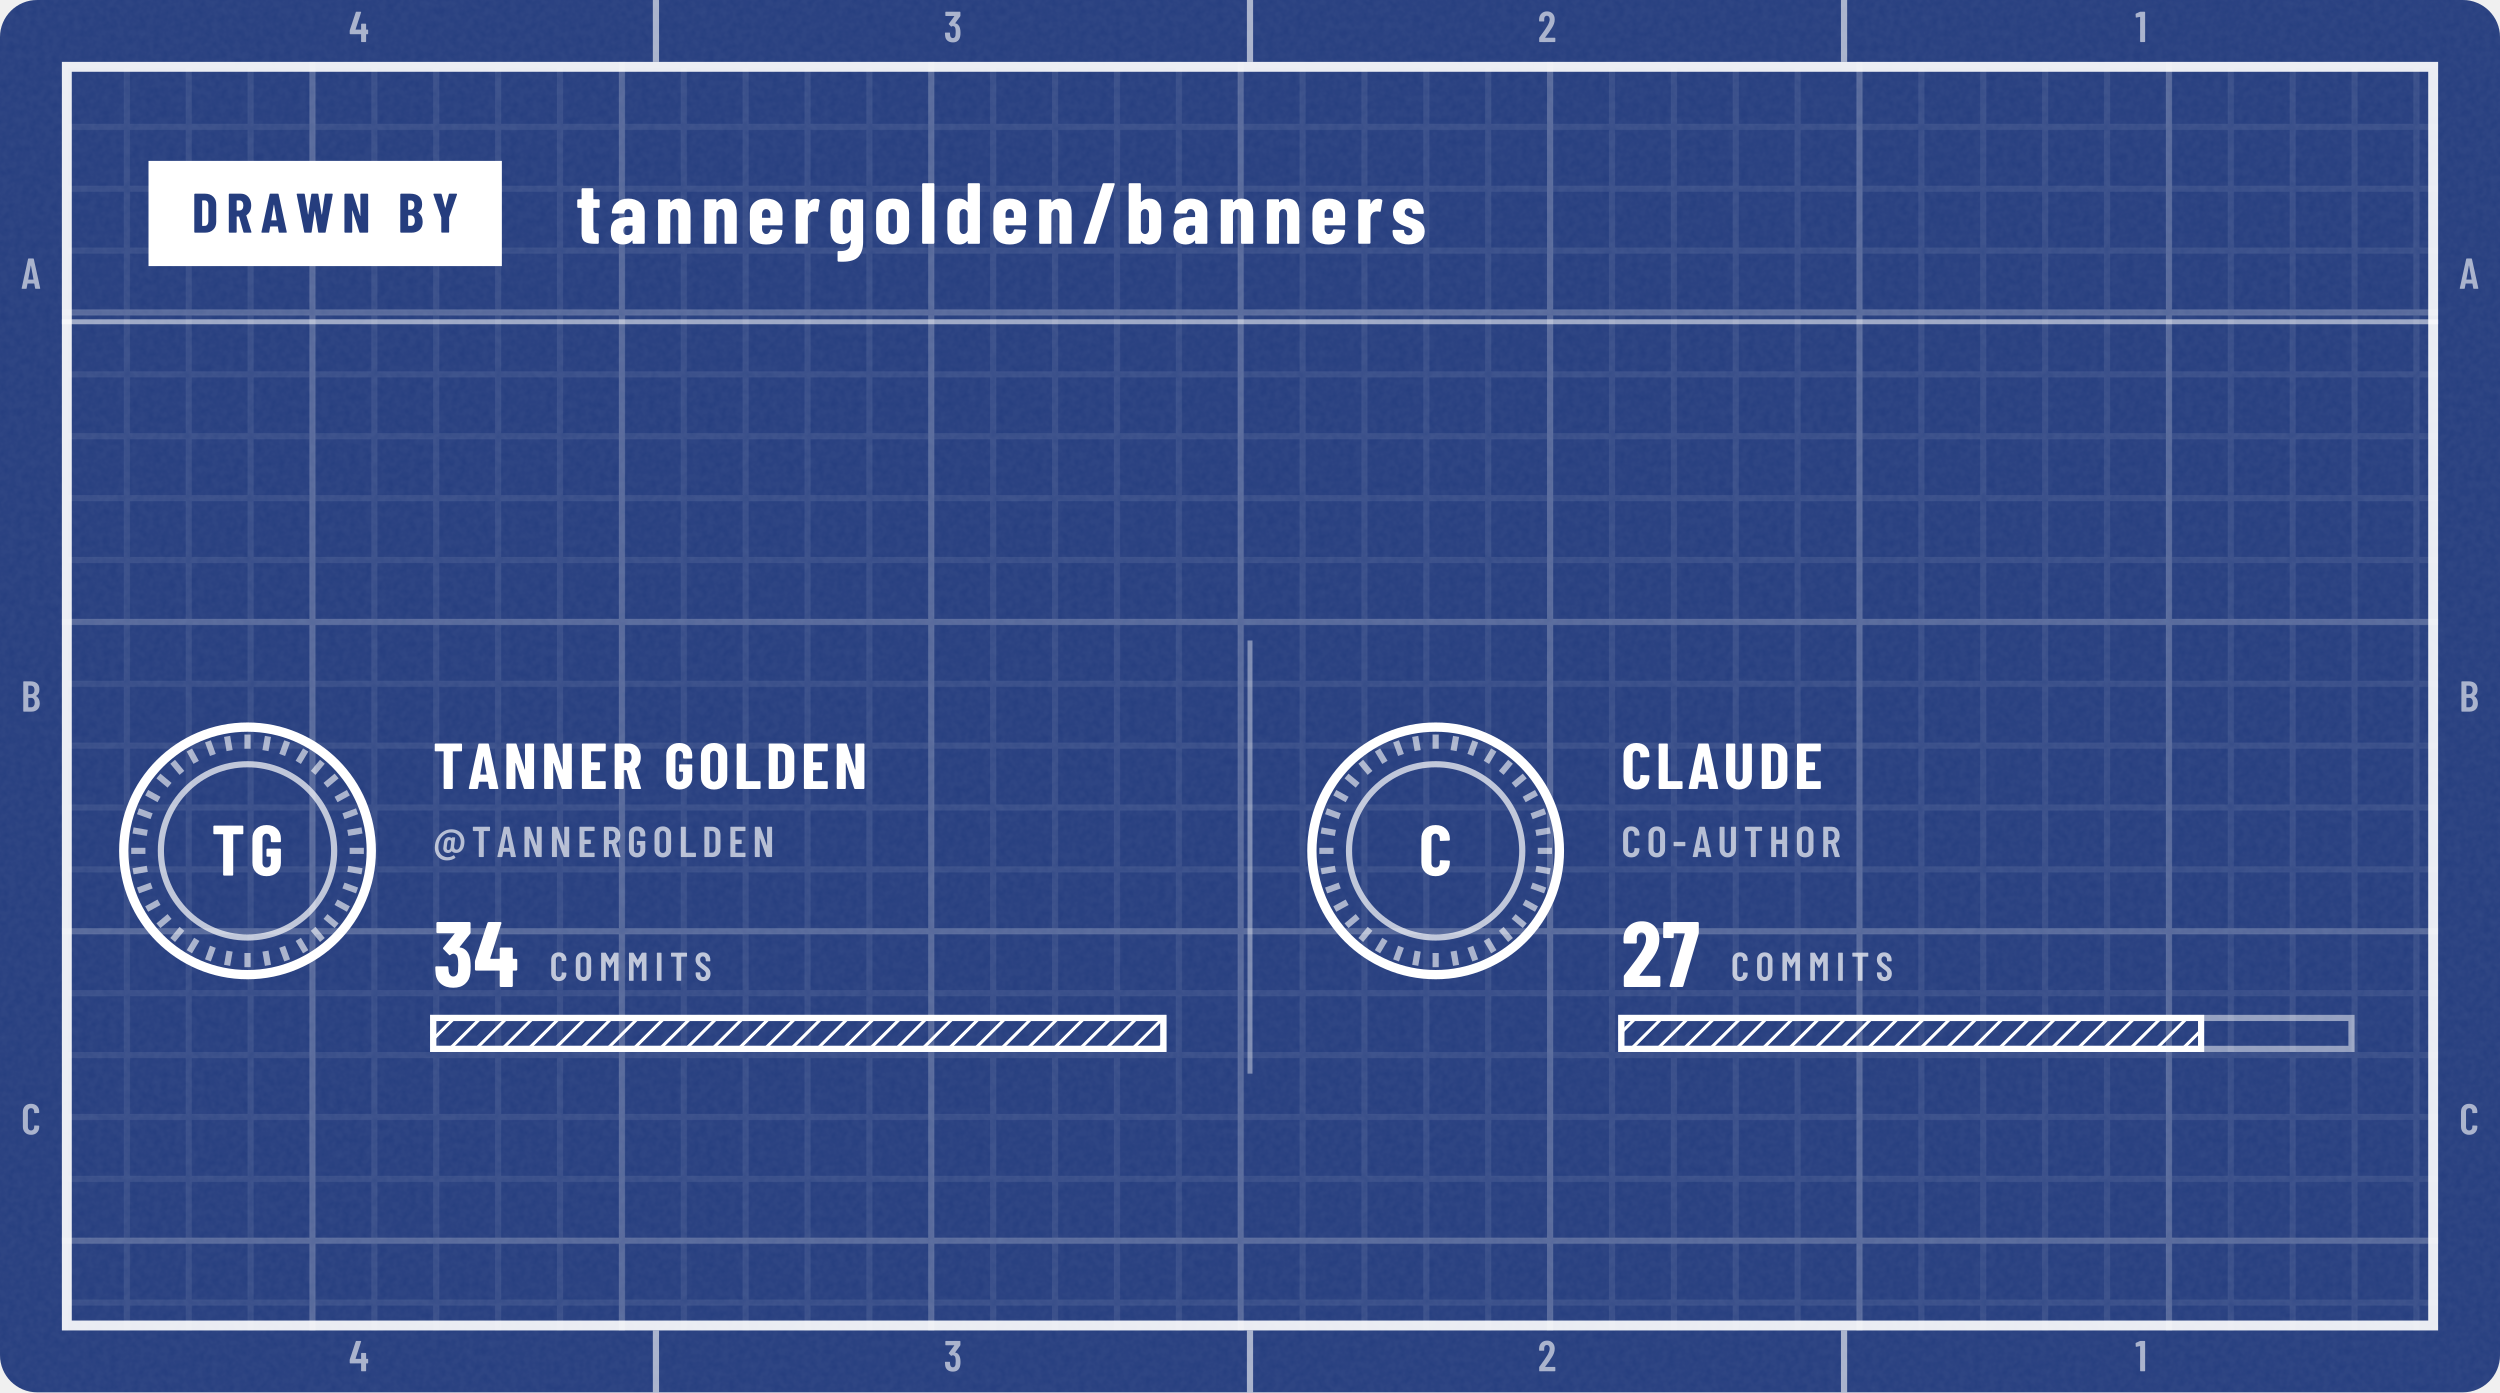
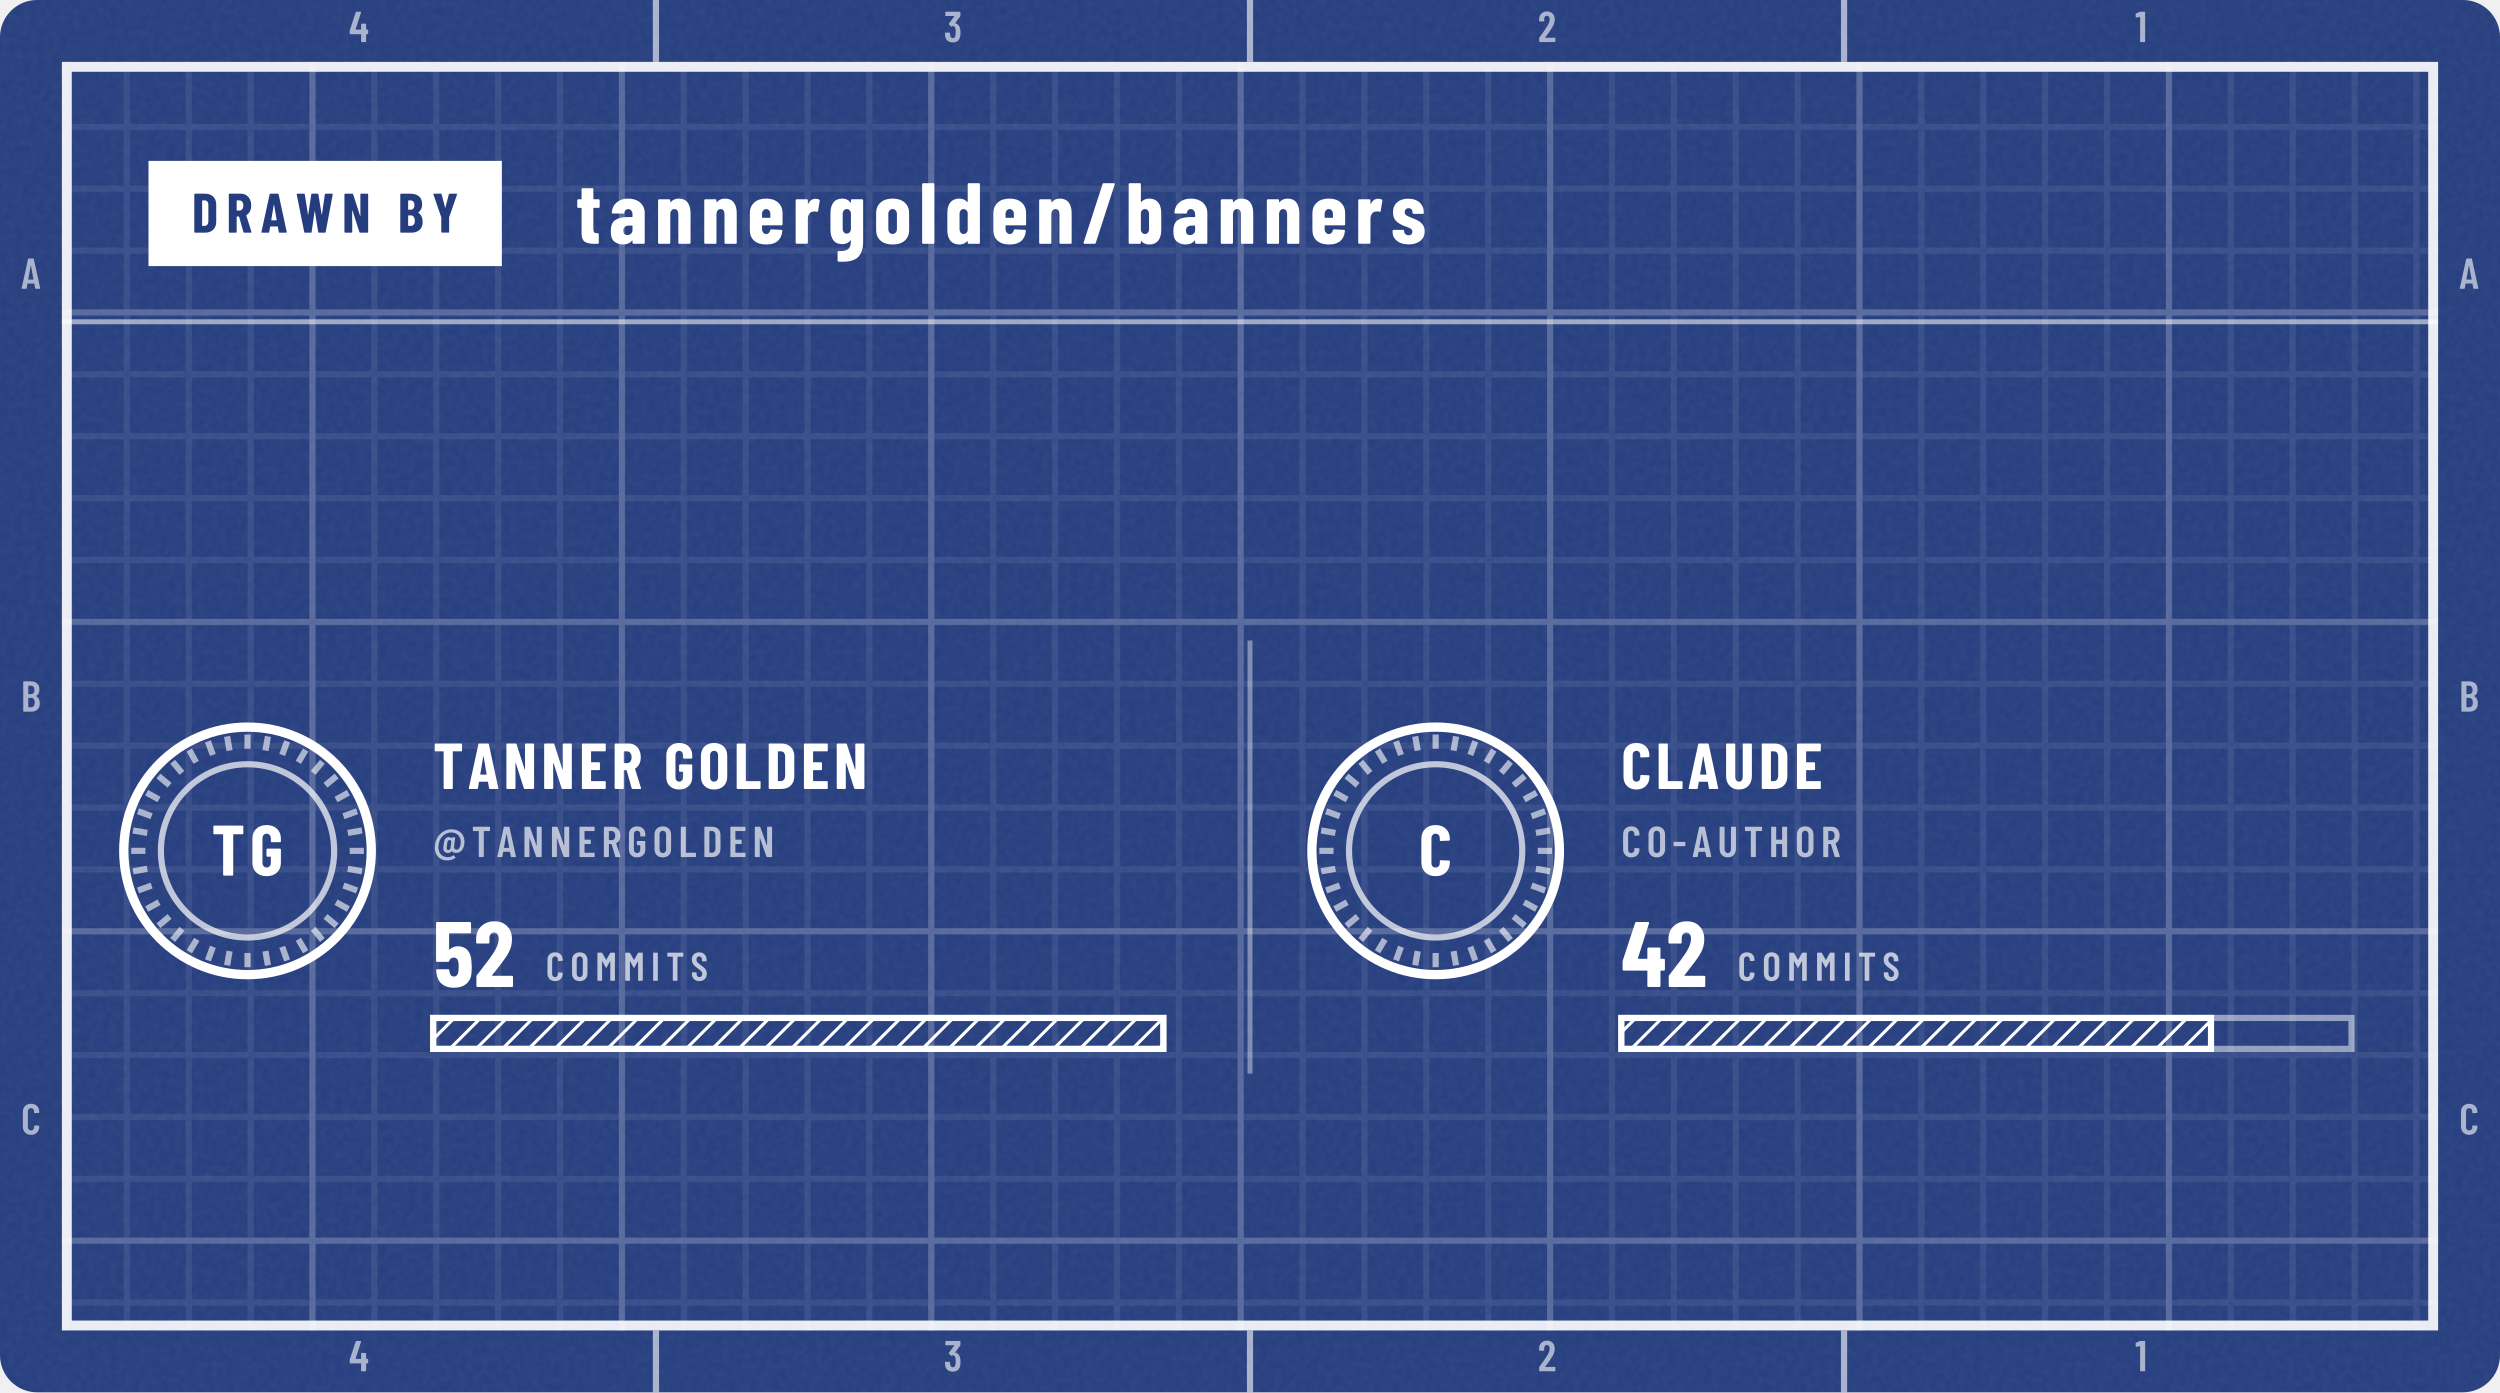
<svg xmlns="http://www.w3.org/2000/svg" width="404" height="225" viewBox="0 0 404 225" role="img" aria-labelledby="t d">
  <defs>
    <clipPath id="kc1">
      <rect x="0" y="0" width="404" height="225" rx="6" />
    </clipPath>
    <filter id="kn2" x="0" y="0" width="100%" height="100%">
      <feTurbulence type="fractalNoise" baseFrequency=".85" numOctaves="2" stitchTiles="stitch" />
      <feColorMatrix values="0 0 0 0 1 0 0 0 0 1 0 0 0 0 1 0 0 0 0.06 0" />
    </filter>
    <pattern id="kp3" width="10" height="10" patternUnits="userSpaceOnUse">
      <path d="M10 .5H.5V10" fill="none" stroke="#FFFFFF" stroke-opacity="0.075" />
    </pattern>
    <pattern id="kp4" width="50" height="50" patternUnits="userSpaceOnUse">
      <path d="M50 .5H.5V50" fill="none" stroke="#FFFFFF" stroke-opacity="0.16" />
    </pattern>
    <clipPath id="kc5">
      <rect x="10" y="10" width="384" height="205" />
    </clipPath>
    <pattern id="kh6" width="3" height="3" patternUnits="userSpaceOnUse" patternTransform="rotate(45)">
      <path d="M0 0V3" stroke="#FFFFFF" stroke-width="1" stroke-opacity="1" />
    </pattern>
    <path id="m45" d="M27 263V339Q27 344 30 348Q34 351 39 351H286Q291 351 294 348Q298 344 298 339V263Q298 258 294 254Q291 251 286 251H39Q34 251 30 254Q27 258 27 263Z" />
    <path id="m49" d="M122 700H218Q223 700 226 696Q230 693 230 688V12Q230 7 226 4Q223 0 218 0H126Q121 0 118 4Q114 7 114 12V576Q114 578 112 580Q111 582 109 581L27 565H24Q13 565 13 576L10 643Q10 653 18 657L107 697Q114 700 122 700Z" />
    <path id="m50" d="M173 100H392Q397 100 400 96Q404 93 404 88V12Q404 7 400 4Q397 0 392 0H43Q38 0 34 4Q31 7 31 12V92Q31 101 36 107L75 160Q114 212 152 266Q189 320 215 363Q273 459 273 522Q273 562 256 585Q238 608 209 608Q180 608 163 586Q146 563 147 526V487Q147 482 144 478Q140 475 135 475H41Q36 475 32 478Q29 482 29 487V530Q33 610 84 659Q134 708 214 708Q293 708 342 656Q390 605 390 521Q390 471 373 422Q356 373 319 317Q294 277 260 229Q225 181 214 166Q184 126 170 106Q168 104 169 102Q170 100 173 100Z" />
    <path id="m51" d="M387 218Q387 169 380 134Q368 66 326 29Q283 -8 210 -8Q134 -8 86 32Q38 73 32 143Q30 165 28 207Q28 219 40 219H132Q144 219 144 207Q146 173 148 156Q153 125 169 108Q185 92 210 92Q234 92 250 108Q266 123 271 152Q276 182 276 230Q276 281 269 315Q263 341 248 355Q233 369 210 369Q195 369 183 360Q177 356 174 356Q172 356 166 360L119 408Q115 412 115 417Q115 421 118 425L243 595Q245 597 244 599Q242 601 239 601H49Q44 601 40 604Q37 608 37 613V688Q37 693 40 696Q44 700 49 700H373Q378 700 382 696Q385 693 385 688V609Q385 602 380 594L266 438Q262 432 268 431Q309 426 338 392Q368 358 378 307Q387 267 387 218Z" />
    <path id="m52" d="M443 275V194Q443 189 440 186Q436 182 431 182H401Q396 182 396 177V12Q396 7 392 4Q389 0 384 0H292Q287 0 284 4Q280 7 280 12V177Q280 182 275 182H29Q24 182 20 186Q17 189 17 194V259Q17 268 19 274L158 690Q161 700 171 700H271Q277 700 280 696Q283 693 281 686L153 293Q152 287 157 287H275Q280 287 280 292V412Q280 417 284 420Q287 424 292 424H384Q389 424 392 420Q396 417 396 412V292Q396 287 401 287H431Q436 287 440 284Q443 280 443 275Z" />
    <path id="m64" d="M722 352Q722 327 719 301Q706 204 655 150Q604 95 529 95Q465 95 431 135Q427 138 424 134Q409 113 387 104Q365 94 343 94Q292 94 262 124Q233 154 233 201Q233 218 238 250L242 283Q244 307 250 347Q268 461 367 461Q380 461 394 456Q409 451 421 440Q428 435 428 442V444Q429 455 441 455H497Q509 455 508 442L484 258Q483 252 483 240Q483 206 499 188Q515 170 541 170Q577 170 602 206Q626 243 634 303Q637 326 637 346Q637 413 609 463Q581 513 530 540Q480 567 414 567Q342 567 279 530Q216 492 174 426Q132 359 122 275Q119 251 119 229Q119 156 149 104Q179 51 228 24Q277 -3 333 -3Q408 -3 468 39Q473 42 476 42Q482 42 485 36L511 -6Q513 -9 513 -14Q513 -19 508 -23Q472 -48 424 -63Q375 -78 319 -78Q239 -78 175 -42Q111 -5 74 62Q38 130 38 221Q38 253 42 280Q55 384 109 466Q163 549 246 595Q328 641 422 641Q510 641 578 605Q646 569 684 504Q722 438 722 352ZM400 212 403 233 404 243 414 326 416 343Q419 365 408 379Q398 393 379 393Q360 393 346 379Q332 365 329 343L326 322Q320 283 320 276L312 212Q311 188 321 174Q331 161 350 161Q369 161 382 175Q396 189 400 212Z" />
    <path id="m65" d="M325 11 306 116Q306 121 300 121H154Q148 121 148 116L129 11Q128 0 116 0H25Q11 0 14 13L162 689Q164 700 175 700H281Q292 700 294 689L442 13V9Q442 0 431 0H338Q326 0 325 11ZM171 212H282Q288 212 287 217L229 533Q228 536 226 536Q224 536 223 533L166 217Q165 212 171 212Z" />
    <path id="m66" d="M242 0H66Q61 0 58 4Q54 7 54 12V688Q54 693 58 696Q61 700 66 700H224Q319 700 373 652Q427 604 427 512Q427 409 354 365Q349 362 352 359Q391 334 413 292Q435 250 435 192Q435 100 382 50Q328 0 242 0ZM170 595V409Q170 404 175 404H226Q267 404 290 429Q313 454 313 500Q313 548 290 574Q267 600 226 600H175Q170 600 170 595ZM319 208Q319 260 296 290Q273 319 233 319H175Q170 319 170 314V106Q170 101 175 101H233Q273 101 296 129Q319 157 319 208Z" />
    <path id="m67" d="M42 180V521Q42 607 94 658Q145 708 230 708Q316 708 368 658Q420 607 420 521V509Q420 504 416 500Q413 496 408 496L315 492Q303 492 303 504V529Q303 564 283 586Q263 608 230 608Q198 608 178 586Q158 564 158 529V171Q158 136 178 114Q198 92 230 92Q263 92 283 114Q303 136 303 171V196Q303 201 306 204Q310 208 315 208L408 204Q413 204 416 200Q420 197 420 192V180Q420 95 368 44Q316 -8 230 -8Q145 -8 94 44Q42 95 42 180Z" />
    <path id="m68" d="M54 12V688Q54 693 58 696Q61 700 66 700H237Q323 700 374 648Q426 596 426 509V191Q426 104 374 52Q323 0 237 0H66Q61 0 58 4Q54 7 54 12ZM175 100 235 101Q268 101 288 128Q309 154 310 198V502Q310 547 290 574Q269 600 234 600H175Q170 600 170 595V105Q170 100 175 100Z" />
    <path id="m69" d="M391 600H175Q170 600 170 595V406Q170 401 175 401H303Q308 401 312 398Q315 394 315 389V312Q315 307 312 304Q308 300 303 300H175Q170 300 170 295V105Q170 100 175 100H391Q396 100 400 96Q403 93 403 88V12Q403 7 400 4Q396 0 391 0H66Q61 0 58 4Q54 7 54 12V688Q54 693 58 696Q61 700 66 700H391Q396 700 400 696Q403 693 403 688V612Q403 607 400 604Q396 600 391 600Z" />
    <path id="m71" d="M42 173V527Q42 609 94 658Q145 708 230 708Q315 708 368 658Q420 609 420 526V487Q420 482 416 478Q413 475 408 475H316Q311 475 308 478Q304 482 304 487V528Q304 564 284 586Q263 608 230 608Q197 608 177 586Q157 564 157 528V172Q157 136 177 114Q197 92 230 92Q263 92 284 114Q304 136 304 172V268Q304 273 299 273H238Q233 273 230 276Q226 280 226 285V358Q226 363 230 366Q233 370 238 370H408Q413 370 416 366Q420 363 420 358V173Q420 91 368 42Q315 -8 230 -8Q145 -8 94 42Q42 91 42 173Z" />
    <path id="m72" d="M319 700H411Q416 700 420 696Q423 693 423 688V12Q423 7 420 4Q416 0 411 0H319Q314 0 310 4Q307 7 307 12V295Q307 300 302 300H175Q170 300 170 295V12Q170 7 166 4Q163 0 158 0H66Q61 0 58 4Q54 7 54 12V688Q54 693 58 696Q61 700 66 700H158Q163 700 166 696Q170 693 170 688V406Q170 401 175 401H302Q307 401 307 406V688Q307 693 310 696Q314 700 319 700Z" />
    <path id="m73" d="M54 12V688Q54 693 58 696Q61 700 66 700H158Q163 700 166 696Q170 693 170 688V12Q170 7 166 4Q163 0 158 0H66Q61 0 58 4Q54 7 54 12Z" />
    <path id="m76" d="M54 12V688Q54 693 58 696Q61 700 66 700H158Q163 700 166 696Q170 693 170 688V105Q170 100 175 100H391Q396 100 400 96Q403 93 403 88V12Q403 7 400 4Q396 0 391 0H66Q61 0 58 4Q54 7 54 12Z" />
    <path id="m77" d="M383 700H475Q480 700 484 696Q487 693 487 688V12Q487 7 484 4Q480 0 475 0H383Q378 0 374 4Q371 7 371 12V484Q371 488 369 488Q367 488 365 485L278 327Q273 319 269 319Q265 319 260 327L173 485Q171 488 169 488Q167 488 167 484V12Q167 7 164 4Q160 0 155 0H63Q58 0 54 4Q51 7 51 12V688Q51 693 54 696Q58 700 63 700H155Q165 700 170 692L267 521Q270 517 273 521L368 692Q373 700 383 700Z" />
    <path id="m78" d="M350 700H441Q446 700 450 696Q453 693 453 688V12Q453 7 450 4Q446 0 441 0H336Q326 0 323 10L174 434Q173 437 170 436Q168 436 168 433L169 12Q169 7 166 4Q162 0 157 0H66Q61 0 58 4Q54 7 54 12V688Q54 693 58 696Q61 700 66 700H169Q179 700 182 690L332 269Q333 266 336 266Q338 267 338 270V688Q338 693 342 696Q345 700 350 700Z" />
    <path id="m79" d="M42 182V518Q42 604 94 656Q147 708 233 708Q319 708 372 656Q425 604 425 518V182Q425 96 372 44Q319 -8 233 -8Q147 -8 94 44Q42 96 42 182ZM309 177V523Q309 561 288 584Q267 608 233 608Q199 608 178 584Q158 561 158 523V177Q158 139 178 116Q199 92 233 92Q267 92 288 116Q309 139 309 177Z" />
    <path id="m82" d="M318 10 233 297Q231 301 228 301H175Q170 301 170 296V12Q170 7 166 4Q163 0 158 0H66Q61 0 58 4Q54 7 54 12V688Q54 693 58 696Q61 700 66 700H254Q307 700 348 674Q388 649 410 602Q433 556 433 496Q433 434 409 389Q385 344 342 321Q338 320 339 315L437 14Q438 12 438 9Q438 0 427 0H331Q321 0 318 10ZM170 595V396Q170 391 175 391H236Q272 391 294 419Q317 447 317 495Q317 543 294 572Q272 600 236 600H175Q170 600 170 595Z" />
    <path id="m83" d="M34 173V199Q34 204 38 208Q41 211 46 211H137Q142 211 146 208Q149 204 149 199V179Q149 140 168 116Q188 92 219 92Q250 92 270 114Q290 137 290 174Q290 200 279 219Q268 238 248 255Q228 272 184 304Q134 340 104 368Q73 396 52 436Q32 475 32 527Q32 610 82 659Q132 708 214 708Q297 708 348 656Q399 605 399 520V496Q399 491 396 488Q392 484 387 484H297Q292 484 288 488Q285 491 285 496V522Q285 561 266 584Q246 608 214 608Q184 608 165 586Q146 565 146 527Q146 491 166 466Q187 441 247 397Q308 352 339 324Q370 295 387 261Q404 227 404 180Q404 95 353 44Q302 -8 219 -8Q136 -8 85 42Q34 92 34 173Z" />
    <path id="m84" d="M425 688V612Q425 607 422 604Q418 600 413 600H286Q281 600 281 595V12Q281 7 278 4Q274 0 269 0H177Q172 0 168 4Q165 7 165 12V595Q165 600 160 600H40Q35 600 32 604Q28 607 28 612V688Q28 693 32 696Q35 700 40 700H413Q418 700 422 696Q425 693 425 688Z" />
    <path id="m85" d="M50 194V688Q50 693 54 696Q57 700 62 700H154Q159 700 162 696Q166 693 166 688V182Q166 142 186 117Q206 92 239 92Q272 92 292 117Q312 142 312 182V688Q312 693 316 696Q319 700 324 700H416Q421 700 424 696Q428 693 428 688V194Q428 103 376 48Q324 -8 239 -8Q153 -8 102 48Q50 103 50 194Z" />
    <path id="n47" d="M18 14 237 690Q240 700 250 700H367Q373 700 376 696Q379 693 377 686L158 10Q155 0 145 0H28Q22 0 19 4Q16 7 18 14Z" />
    <path id="n50" d="M200 121H409Q414 121 418 118Q421 114 421 109V12Q421 7 418 4Q414 0 409 0H39Q34 0 30 4Q27 7 27 12V113Q27 122 32 128Q72 181 88 200Q176 313 213 371Q267 457 267 516Q267 550 254 568Q240 587 217 587Q194 587 180 568Q166 550 167 521V480Q167 475 164 472Q160 468 155 468H36Q31 468 28 472Q24 475 24 480V527Q28 609 83 658Q138 708 223 708Q307 708 358 655Q410 602 410 515Q410 463 394 416Q377 369 340 315Q312 274 244 187L197 127Q195 125 196 123Q197 121 200 121Z" />
-     <path id="n51" d="M404 222Q404 178 400 147Q392 75 344 34Q297 -8 217 -8Q134 -8 82 36Q30 80 26 153Q23 180 23 211Q23 223 35 223H152Q164 223 164 211Q164 188 167 168Q170 142 183 128Q196 113 217 113Q237 113 250 127Q263 141 267 165Q270 200 270 237Q270 284 265 311Q261 334 248 346Q236 359 217 359Q202 359 187 346Q181 342 179 342Q175 342 170 347L110 408Q106 412 106 417Q106 421 109 425L230 574Q232 576 231 578Q230 580 227 580H47Q42 580 38 584Q35 587 35 592V688Q35 693 38 696Q42 700 47 700H391Q396 700 400 696Q403 693 403 688V588Q403 580 398 573L286 432Q285 430 285 428Q285 426 287 426Q331 422 362 386Q392 350 399 296Q404 258 404 222Z" />
    <path id="n52" d="M470 292V189Q470 184 466 180Q463 177 458 177H427Q422 177 422 172V12Q422 7 418 4Q415 0 410 0H293Q288 0 284 4Q281 7 281 12V172Q281 177 276 177H26Q21 177 18 180Q14 184 14 189V271Q14 280 16 286L149 690Q152 700 162 700H289Q295 700 298 696Q301 693 299 686L179 310Q178 304 183 304H276Q281 304 281 309V413Q281 418 284 422Q288 425 293 425H410Q415 425 418 422Q422 418 422 413V309Q422 304 427 304H458Q463 304 466 300Q470 297 470 292Z" />
-     <path id="n55" d="M83 14 246 573Q248 579 242 579H132Q127 579 127 574V539Q127 534 124 530Q120 527 115 527H25Q20 527 16 530Q13 534 13 539L14 688Q14 693 18 696Q21 700 26 700H385Q390 700 394 696Q397 693 397 688V586Q397 582 395 572L230 10Q227 0 217 0H93Q87 0 84 4Q81 8 83 14Z" />
+     <path id="n53" d="M416 218Q416 185 413 155Q409 78 358 35Q308 -8 223 -8Q143 -8 94 32Q45 72 35 151L32 179Q32 191 44 191H161Q173 191 174 179Q174 173 176 163Q185 113 223 113Q243 113 256 126Q268 140 272 164Q275 190 275 219Q275 240 271 270Q267 293 254 305Q242 317 223 317Q185 317 174 282Q171 271 161 271H43Q38 271 34 274Q31 278 31 283V688Q31 693 34 696Q38 700 43 700H396Q401 700 404 696Q408 693 408 688V591Q408 586 404 582Q401 579 396 579H177Q172 579 172 574V406Q172 403 174 402Q176 401 178 404Q195 421 218 430Q241 439 267 439Q331 439 370 397Q408 355 412 280Q416 242 416 218Z" />
    <path id="n65" d="M325 11 309 107Q309 112 303 112H176Q170 112 170 107L154 11Q153 0 141 0H24Q11 0 14 13L161 689Q163 700 174 700H309Q320 700 322 689L468 13L469 9Q469 0 458 0H338Q326 0 325 11ZM194 221H284Q289 221 288 226L241 499Q240 502 238 502Q236 502 235 499L190 226Q190 221 194 221Z" />
    <path id="n66" d="M245 0H56Q51 0 48 4Q44 7 44 12V688Q44 693 48 696Q51 700 56 700H223Q323 700 380 652Q436 604 436 509Q436 410 368 365Q364 362 367 359Q446 303 446 193Q446 100 390 50Q334 0 245 0ZM185 574V417Q185 412 190 412H226Q260 412 279 434Q298 455 298 494Q298 535 280 557Q261 579 226 579H190Q185 579 185 574ZM305 214Q305 258 286 284Q267 310 235 310H190Q185 310 185 305V127Q185 122 190 122H234Q267 122 286 146Q305 170 305 214Z" />
    <path id="n67" d="M34 189V513Q34 602 88 655Q143 708 233 708Q324 708 378 655Q433 602 433 513V502Q433 497 430 494Q426 490 421 490L304 485Q292 485 292 496V522Q292 551 276 569Q260 587 233 587Q207 587 191 569Q175 551 175 522V177Q175 148 191 130Q207 113 233 113Q260 113 276 130Q292 148 292 177V204Q292 209 296 212Q299 216 304 216L421 211Q426 211 430 208Q433 204 433 199V189Q433 99 378 46Q323 -8 233 -8Q143 -8 88 46Q34 99 34 189Z" />
    <path id="n68" d="M44 12V688Q44 693 48 696Q51 700 56 700H237Q328 700 383 647Q438 594 438 506V194Q438 106 383 53Q328 0 237 0H56Q51 0 48 4Q44 7 44 12ZM190 121 235 122Q262 123 279 145Q296 167 297 203V497Q297 535 280 557Q263 579 234 579H190Q185 579 185 574V126Q185 121 190 121Z" />
    <path id="n69" d="M399 579H190Q185 579 185 574V416Q185 411 190 411H310Q315 411 318 408Q322 404 322 399V302Q322 297 318 294Q315 290 310 290H190Q185 290 185 285V126Q185 121 190 121H399Q404 121 408 118Q411 114 411 109V12Q411 7 408 4Q404 0 399 0H56Q51 0 48 4Q44 7 44 12V688Q44 693 48 696Q51 700 56 700H399Q404 700 408 696Q411 693 411 688V591Q411 586 408 582Q404 579 399 579Z" />
    <path id="n71" d="M34 181V519Q34 605 88 656Q143 708 233 708Q323 708 378 656Q433 604 433 518V480Q433 475 430 472Q426 468 421 468H304Q299 468 296 472Q292 475 292 480V520Q292 550 276 568Q260 587 233 587Q207 587 191 568Q175 550 175 520V180Q175 150 191 132Q207 113 233 113Q260 113 276 132Q292 150 292 180V260Q292 265 287 265H243Q238 265 234 268Q231 272 231 277V366Q231 371 234 374Q238 378 243 378H421Q426 378 430 374Q433 371 433 366V181Q433 95 378 44Q323 -8 233 -8Q143 -8 88 44Q34 95 34 181Z" />
    <path id="n76" d="M44 12V688Q44 693 48 696Q51 700 56 700H173Q178 700 182 696Q185 693 185 688V126Q185 121 190 121H400Q405 121 408 118Q412 114 412 109V12Q412 7 408 4Q405 0 400 0H56Q51 0 48 4Q44 7 44 12Z" />
    <path id="n78" d="M342 700H458Q463 700 466 696Q470 693 470 688V12Q470 7 466 4Q463 0 458 0H326Q316 0 313 10L189 397Q188 400 186 400Q183 399 183 396L184 12Q184 7 180 4Q177 0 172 0H56Q51 0 48 4Q44 7 44 12V688Q44 693 48 696Q51 700 56 700H187Q197 700 200 690L325 303Q326 300 328 300Q331 301 331 304L330 688Q330 693 334 696Q337 700 342 700Z" />
    <path id="n79" d="M34 190V510Q34 600 89 654Q144 708 236 708Q328 708 384 654Q439 600 439 510V190Q439 100 384 46Q328 -8 236 -8Q144 -8 89 46Q34 100 34 190ZM298 184V516Q298 548 281 568Q264 587 236 587Q208 587 192 568Q175 548 175 516V184Q175 152 192 132Q208 113 236 113Q264 113 281 132Q298 152 298 184Z" />
    <path id="n82" d="M306 10 229 286Q227 290 224 290H190Q185 290 185 285V12Q185 7 182 4Q178 0 173 0H56Q51 0 48 4Q44 7 44 12V688Q44 693 48 696Q51 700 56 700H258Q313 700 356 674Q399 647 422 599Q446 551 446 489Q446 430 424 385Q401 340 361 315Q359 314 358 312Q357 311 358 309L450 14L451 10Q451 0 440 0H320Q309 0 306 10ZM185 574V403Q185 398 190 398H235Q266 398 286 422Q305 447 305 488Q305 530 286 554Q266 579 235 579H190Q185 579 185 574Z" />
    <path id="n84" d="M444 688V591Q444 586 440 582Q437 579 432 579H307Q302 579 302 574V12Q302 7 298 4Q295 0 290 0H173Q168 0 164 4Q161 7 161 12V574Q161 579 156 579H36Q31 579 28 582Q24 586 24 591V688Q24 693 28 696Q31 700 36 700H432Q437 700 440 696Q444 693 444 688Z" />
    <path id="n85" d="M41 199V688Q41 693 44 696Q48 700 53 700H170Q175 700 178 696Q182 693 182 688V185Q182 153 198 133Q214 113 240 113Q266 113 282 133Q297 153 297 185V688Q297 693 300 696Q304 700 309 700H426Q431 700 434 696Q438 693 438 688V199Q438 105 384 48Q329 -8 240 -8Q150 -8 96 48Q41 105 41 199Z" />
    <path id="n87" d="M156 11 21 687 20 691Q20 700 31 700H153Q165 700 166 689L223 329Q224 325 226 325Q228 325 229 329L283 689Q284 700 296 700H397Q409 700 410 689L469 329Q470 325 472 325Q474 325 475 329L526 689Q527 700 539 700H657Q670 700 668 687L541 11Q540 0 528 0H420Q408 0 407 11L348 381Q347 385 345 385Q343 385 342 381L289 11Q288 0 276 0H169Q158 0 156 11Z" />
    <path id="n89" d="M166 13V273L165 279L25 686Q24 688 24 691Q24 700 35 700H158Q169 700 172 690L234 451Q235 448 237 448Q239 448 240 451L302 690Q305 700 316 700H439Q445 700 448 696Q451 693 449 686L308 279L307 273V13Q307 8 304 4Q300 1 295 1H178Q173 1 170 4Q166 8 166 13Z" />
    <path id="n97" d="M415 355V12Q415 7 412 4Q408 0 403 0H286Q281 0 278 4Q274 7 274 12V34Q274 37 272 38Q270 39 268 36Q235 -6 166 -8Q108 -8 66 24Q23 56 23 146Q23 239 74 274Q126 309 223 309H269Q274 309 274 314V339Q274 366 260 384Q245 401 223 401Q206 401 194 390Q183 380 180 361Q179 349 167 349L47 350Q35 350 35 362Q40 435 92 478Q144 522 224 522Q309 522 362 476Q415 430 415 355ZM274 158V205Q274 210 269 210H228Q201 210 184 194Q168 179 168 152Q168 127 180 114Q193 101 214 101Q237 101 256 116Q274 132 274 158Z" />
    <path id="n98" d="M414 354V160Q414 81 379 36Q344 -8 275 -8Q219 -8 185 30Q183 32 181 32Q179 31 179 28V12Q179 7 176 4Q172 0 167 0H50Q45 0 42 4Q38 7 38 12V688Q38 693 42 696Q45 700 50 700H167Q172 700 176 696Q179 693 179 688V485Q179 483 181 483Q185 483 189 488Q223 522 275 522Q343 522 378 478Q414 435 414 354ZM226 401Q208 401 195 389Q182 377 179 357V157Q182 137 195 125Q208 113 226 113Q247 113 260 129Q273 145 273 170V344Q273 369 260 385Q247 401 226 401Z" />
    <path id="n100" d="M278 700H395Q400 700 404 696Q407 693 407 688V12Q407 7 404 4Q400 0 395 0H278Q273 0 270 4Q266 7 266 12V28Q266 31 264 32Q262 32 260 30Q226 -8 170 -8Q101 -8 66 36Q31 81 31 160V354Q31 435 66 478Q102 522 170 522Q192 522 216 514Q240 505 260 483Q262 481 264 482Q266 482 266 485V688Q266 693 270 696Q273 700 278 700ZM266 157V357Q263 377 250 389Q237 401 219 401Q198 401 185 385Q172 369 172 344V170Q172 145 185 129Q198 113 219 113Q237 113 250 125Q263 137 266 157Z" />
    <path id="n101" d="M397 213H177Q172 213 172 208V171Q172 146 186 130Q199 113 220 113Q239 113 251 126Q263 138 267 157Q270 167 280 167L395 161Q400 161 404 158Q407 154 406 148Q399 71 352 32Q306 -8 220 -8Q131 -8 81 36Q31 81 31 160V354Q31 430 82 476Q132 522 220 522Q308 522 358 476Q409 430 409 354V225Q409 220 406 216Q402 213 397 213ZM172 344V305Q172 300 177 300H263Q268 300 268 305V344Q268 369 254 385Q241 401 220 401Q199 401 186 385Q172 369 172 344Z" />
    <path id="n103" d="M279 514H396Q401 514 404 510Q408 507 408 502V24Q408 -87 356 -147Q303 -207 167 -207Q140 -207 125 -206Q113 -205 113 -193V-95Q113 -82 126 -84Q185 -86 216 -72Q246 -59 256 -32Q267 -5 267 39Q267 42 265 42Q263 42 261 39Q243 15 218 6Q192 -4 168 -4Q99 -4 65 40Q31 85 31 164V354Q31 435 66 478Q100 522 168 522Q229 522 261 477Q263 474 265 475Q267 476 267 479V502Q267 507 270 510Q274 514 279 514ZM267 175V344Q267 369 254 385Q240 401 219 401Q198 401 185 385Q172 369 172 344V175Q172 150 185 134Q198 118 219 118Q240 118 254 134Q267 150 267 175Z" />
    <path id="n108" d="M34 12V688Q34 693 38 696Q41 700 46 700H163Q168 700 172 696Q175 693 175 688V12Q175 7 172 4Q168 0 163 0H46Q41 0 38 4Q34 7 34 12Z" />
    <path id="n110" d="M413 351V12Q413 7 410 4Q406 0 401 0H284Q279 0 276 4Q272 7 272 12V340Q272 369 260 385Q249 401 227 401Q204 401 192 384Q179 368 179 338V12Q179 7 176 4Q172 0 167 0H50Q45 0 42 4Q38 7 38 12V502Q38 507 42 510Q45 514 50 514H167Q172 514 176 510Q179 507 179 502V483Q179 480 182 480Q184 480 188 484Q220 522 277 522Q345 522 379 477Q413 432 413 351Z" />
    <path id="n111" d="M31 160V354Q31 430 82 476Q133 522 221 522Q310 522 361 476Q412 430 412 354V160Q412 82 362 37Q311 -8 221 -8Q132 -8 82 37Q31 82 31 160ZM271 171V344Q271 369 257 385Q243 401 221 401Q199 401 186 385Q172 369 172 344V171Q172 146 186 130Q199 114 221 114Q243 114 257 130Q271 146 271 171Z" />
    <path id="n114" d="M310 510Q318 505 316 495L297 378Q296 367 283 370Q272 374 256 374Q241 374 230 370Q207 366 193 342Q179 319 179 288V13Q179 8 176 4Q172 1 167 1H50Q45 1 42 4Q38 8 38 13V502Q38 507 42 510Q45 514 50 514H167Q172 514 176 510Q179 507 179 502V463Q179 459 180 458Q182 458 184 461Q211 520 268 520Q295 520 310 510Z" />
    <path id="n115" d="M24 142V149Q24 154 28 158Q31 161 36 161H146Q151 161 154 158Q158 154 158 149V146Q158 125 173 112Q188 98 210 98Q230 98 242 110Q253 121 253 139Q253 161 234 174Q215 186 192 194Q168 203 159 206Q104 226 66 262Q29 297 29 364Q29 437 77 479Q125 521 205 521Q288 521 336 477Q385 433 385 358Q385 353 382 350Q378 346 373 346H266Q261 346 258 350Q254 353 254 358V366Q254 386 242 398Q229 411 209 411Q188 411 176 398Q164 384 164 366Q164 342 184 328Q205 315 247 299Q290 283 320 266Q351 250 373 220Q395 189 395 143Q395 74 344 34Q294 -7 210 -7Q125 -7 74 34Q24 74 24 142Z" />
    <path id="n116" d="M260 415H204Q199 415 199 410V172Q199 143 210 132Q221 121 243 122H250Q255 122 258 118Q262 115 262 110V12Q262 7 258 4Q255 0 250 0H210Q137 0 100 24Q63 49 63 118V410Q63 415 58 415H25Q20 415 16 418Q13 422 13 427V502Q13 507 16 510Q20 514 25 514H58Q63 514 63 519V630Q63 635 66 638Q70 642 75 642H187Q192 642 196 638Q199 635 199 630V519Q199 514 204 514H260Q265 514 268 510Q272 507 272 502V427Q272 422 268 418Q265 415 260 415Z" />
  </defs>
  <rect y="0" width="404" height="225" rx="6" fill="#253D7E" />
  <rect y="0" width="404" height="225" clip-path="url(#kc1)" filter="url(#kn2)" />
  <g clip-path="url(#kc5)">
    <rect y="0" width="404" height="225" fill="url(#kp3)" />
    <rect y="0" width="404" height="225" fill="url(#kp4)" />
  </g>
  <rect x="10.8" y="10.8" width="382.4" height="203.4" fill="none" stroke="#FFFFFF" stroke-opacity="0.9" stroke-width="1.6" />
  <path d="M106 0V10M106 215V225M202 0V10M202 215V225M298 0V10M298 215V225" stroke="#FFFFFF" stroke-opacity="0.6" />
  <g transform="scale(0.007 -0.007)" fill="#FFFFFF" fill-opacity="0.6">
    <use href="#m52" x="8056" y="-971" />
    <use href="#m52" x="8056" y="-31657" />
    <use href="#m51" x="21787" y="-971" />
    <use href="#m51" x="21787" y="-31657" />
    <use href="#m50" x="35502" y="-971" />
    <use href="#m50" x="35502" y="-31657" />
    <use href="#m49" x="49292" y="-971" />
    <use href="#m49" x="49292" y="-31657" />
    <use href="#m65" x="486" y="-6667" />
    <use href="#m65" x="56772" y="-6667" />
    <use href="#m66" x="483" y="-16429" />
    <use href="#m66" x="56769" y="-16429" />
    <use href="#m67" x="486" y="-26190" />
    <use href="#m67" x="56772" y="-26190" />
  </g>
  <rect x="24" y="26" width="57.1" height="17" fill="#FFFFFF" />
  <g transform="translate(31 37.6) scale(0.009 -0.009)" fill="#253D7E">
    <use href="#n68" x="0" />
    <use href="#n82" x="620" />
    <use href="#n65" x="1236" />
    <use href="#n87" x="1862" />
    <use href="#n78" x="2696" />
    <use href="#n66" x="3699" />
    <use href="#n89" x="4313" />
  </g>
  <g transform="translate(93.1 39.4) scale(0.014 -0.014)" fill="#FFFFFF">
    <use href="#n116" x="0" />
    <use href="#n97" x="377" />
    <use href="#n110" x="908" />
    <use href="#n110" x="1441" />
    <use href="#n101" x="1974" />
    <use href="#n114" x="2496" />
    <use href="#n103" x="2905" />
    <use href="#n111" x="3432" />
    <use href="#n108" x="3960" />
    <use href="#n100" x="4254" />
    <use href="#n101" x="4785" />
    <use href="#n110" x="5307" />
    <use href="#n47" x="5840" />
    <use href="#n98" x="6340" />
    <use href="#n97" x="6871" />
    <use href="#n110" x="7403" />
    <use href="#n110" x="7935" />
    <use href="#n101" x="8468" />
    <use href="#n114" x="8990" />
    <use href="#n115" x="9400" />
  </g>
  <path d="M10 52H394" fill="none" stroke="#FFFFFF" stroke-opacity="0.55" stroke-width=".8" />
  <circle cx="40" cy="137.5" r="20" fill="none" stroke="#FFFFFF" stroke-width="1.5" />
  <circle cx="40" cy="137.5" r="14" fill="none" stroke="#FFFFFF" stroke-opacity="0.7" />
  <path d="M56.5 137.5L58.8 137.5M56.2 140.4L58.5 140.8M55.5 143.1L57.7 143.9M54.3 145.8L56.3 146.9M52.6 148.1L54.4 149.6M50.6 150.1L52.1 151.9M48.2 151.8L49.4 153.8M45.6 153L46.4 155.2M42.9 153.7L43.3 156M40 154L40 156.3M37.1 153.7L36.7 156M34.4 153L33.6 155.2M31.8 151.8L30.6 153.8M29.4 150.1L27.9 151.9M27.4 148.1L25.6 149.6M25.7 145.8L23.7 146.9M24.5 143.1L22.3 143.9M23.8 140.4L21.5 140.8M23.5 137.5L21.2 137.5M23.8 134.6L21.5 134.2M24.5 131.9L22.3 131.1M25.7 129.2L23.7 128.1M27.4 126.9L25.6 125.4M29.4 124.9L27.9 123.1M31.7 123.2L30.6 121.2M34.4 122L33.6 119.8M37.1 121.3L36.7 119M40 121L40 118.7M42.9 121.3L43.3 119M45.6 122L46.4 119.8M48.2 123.2L49.4 121.2M50.6 124.9L52.1 123.1M52.6 126.9L54.4 125.4M54.3 129.2L56.3 128.1M55.5 131.9L57.7 131.1M56.2 134.6L58.5 134.2" fill="none" stroke="#FFFFFF" stroke-opacity="0.6" />
  <g transform="translate(34.2 141.5) scale(0.01154 -0.01154)" fill="#FFFFFF">
    <use href="#n84" x="0" />
    <use href="#n71" x="537" />
  </g>
  <g transform="translate(70 127.5) scale(0.0105 -0.0105)" fill="#FFFFFF">
    <use href="#n84" x="0" />
    <use href="#n65" x="535" />
    <use href="#n78" x="1083" />
    <use href="#n78" x="1664" />
    <use href="#n69" x="2245" />
    <use href="#n82" x="2749" />
    <use href="#n71" x="3554" />
    <use href="#n79" x="4087" />
    <use href="#n76" x="4627" />
    <use href="#n68" x="5120" />
    <use href="#n69" x="5662" />
    <use href="#n78" x="6167" />
  </g>
  <g transform="translate(70 138.5) scale(0.007 -0.007)" fill="#FFFFFF" fill-opacity="0.66">
    <use href="#m64" x="0" />
    <use href="#m84" x="888" />
    <use href="#m65" x="1468" />
    <use href="#m78" x="2053" />
    <use href="#m78" x="2688" />
    <use href="#m69" x="3324" />
    <use href="#m82" x="3887" />
    <use href="#m71" x="4477" />
    <use href="#m79" x="5068" />
    <use href="#m76" x="5663" />
    <use href="#m68" x="6207" />
    <use href="#m69" x="6807" />
    <use href="#m78" x="7371" />
  </g>
  <g transform="translate(70 159.5) scale(0.015 -0.015)" fill="#FFFFFF">
-     <use href="#n51" x="0" />
-     <use href="#n52" x="436" />
-   </g>
-   <g transform="translate(88.8 158.5) scale(0.0065 -0.0065)" fill="#FFFFFF" fill-opacity="0.7">
+     <use href="#n53" x="0" />
+     <use href="#n50" x="439" />
+   </g>
+   <g transform="translate(88.2 158.5) scale(0.0065 -0.0065)" fill="#FFFFFF" fill-opacity="0.7">
    <use href="#m67" x="0" />
    <use href="#m79" x="611" />
    <use href="#m77" x="1232" />
    <use href="#m77" x="1924" />
    <use href="#m73" x="2615" />
    <use href="#m84" x="2993" />
    <use href="#m83" x="3599" />
  </g>
  <rect x="70" y="164.5" width="118" height="5" fill="none" stroke="#FFFFFF" stroke-opacity="0.5" />
  <rect x="70" y="164.5" width="118" height="5" fill="url(#kh6)" stroke="#FFFFFF" stroke-width="1" />
  <path d="M202 103.5V173.5" fill="none" stroke="#FFFFFF" stroke-opacity="0.4" stroke-width=".8" />
  <circle cx="232" cy="137.5" r="20" fill="none" stroke="#FFFFFF" stroke-width="1.5" />
  <circle cx="232" cy="137.5" r="14" fill="none" stroke="#FFFFFF" stroke-opacity="0.7" />
  <path d="M248.5 137.5L250.8 137.5M248.2 140.4L250.5 140.8M247.5 143.1L249.7 143.9M246.3 145.8L248.3 146.9M244.6 148.1L246.4 149.6M242.6 150.1L244.1 151.9M240.2 151.8L241.4 153.8M237.6 153L238.4 155.2M234.9 153.7L235.3 156M232 154L232 156.3M229.1 153.7L228.7 156M226.4 153L225.6 155.2M223.8 151.8L222.6 153.8M221.4 150.1L219.9 151.9M219.4 148.1L217.6 149.6M217.7 145.8L215.7 146.9M216.5 143.1L214.3 143.9M215.8 140.4L213.5 140.8M215.5 137.5L213.2 137.5M215.8 134.6L213.5 134.2M216.5 131.9L214.3 131.1M217.7 129.2L215.7 128.1M219.4 126.9L217.6 125.4M221.4 124.9L219.9 123.1M223.8 123.2L222.6 121.2M226.4 122L225.6 119.8M229.1 121.3L228.7 119M232 121L232 118.7M234.9 121.3L235.3 119M237.6 122L238.4 119.8M240.2 123.2L241.4 121.2M242.6 124.9L244.1 123.1M244.6 126.9L246.4 125.4M246.3 129.2L248.3 128.1M247.5 131.9L249.7 131.1M248.2 134.6L250.5 134.2" fill="none" stroke="#FFFFFF" stroke-opacity="0.6" />
  <g transform="translate(229.3 141.5) scale(0.01154 -0.01154)" fill="#FFFFFF">
    <use href="#n67" x="0" />
  </g>
  <g transform="translate(262 127.5) scale(0.0105 -0.0105)" fill="#FFFFFF">
    <use href="#n67" x="0" />
    <use href="#n76" x="531" />
    <use href="#n65" x="1023" />
    <use href="#n85" x="1572" />
    <use href="#n68" x="2118" />
    <use href="#n69" x="2660" />
  </g>
  <g transform="translate(262 138.5) scale(0.007 -0.007)" fill="#FFFFFF" fill-opacity="0.66">
    <use href="#m67" x="0" />
    <use href="#m79" x="586" />
    <use href="#m45" x="1181" />
    <use href="#m65" x="1635" />
    <use href="#m85" x="2219" />
    <use href="#m84" x="2826" />
    <use href="#m72" x="3406" />
    <use href="#m79" x="4012" />
    <use href="#m82" x="4608" />
  </g>
  <g transform="translate(262 159.5) scale(0.015 -0.015)" fill="#FFFFFF">
-     <use href="#n50" x="0" />
-     <use href="#n55" x="438" />
-   </g>
-   <g transform="translate(279.7 158.5) scale(0.0065 -0.0065)" fill="#FFFFFF" fill-opacity="0.7">
+     <use href="#n52" x="0" />
+     <use href="#n50" x="484" />
+   </g>
+   <g transform="translate(280.8 158.5) scale(0.0065 -0.0065)" fill="#FFFFFF" fill-opacity="0.7">
    <use href="#m67" x="0" />
    <use href="#m79" x="611" />
    <use href="#m77" x="1232" />
    <use href="#m77" x="1924" />
    <use href="#m73" x="2615" />
    <use href="#m84" x="2993" />
    <use href="#m83" x="3599" />
  </g>
  <rect x="262" y="164.5" width="118" height="5" fill="none" stroke="#FFFFFF" stroke-opacity="0.5" />
-   <rect x="262" y="164.5" width="93.7" height="5" fill="url(#kh6)" stroke="#FFFFFF" stroke-width="1" />
+   <rect x="262" y="164.5" width="95.3" height="5" fill="url(#kh6)" stroke="#FFFFFF" stroke-width="1" />
</svg>
